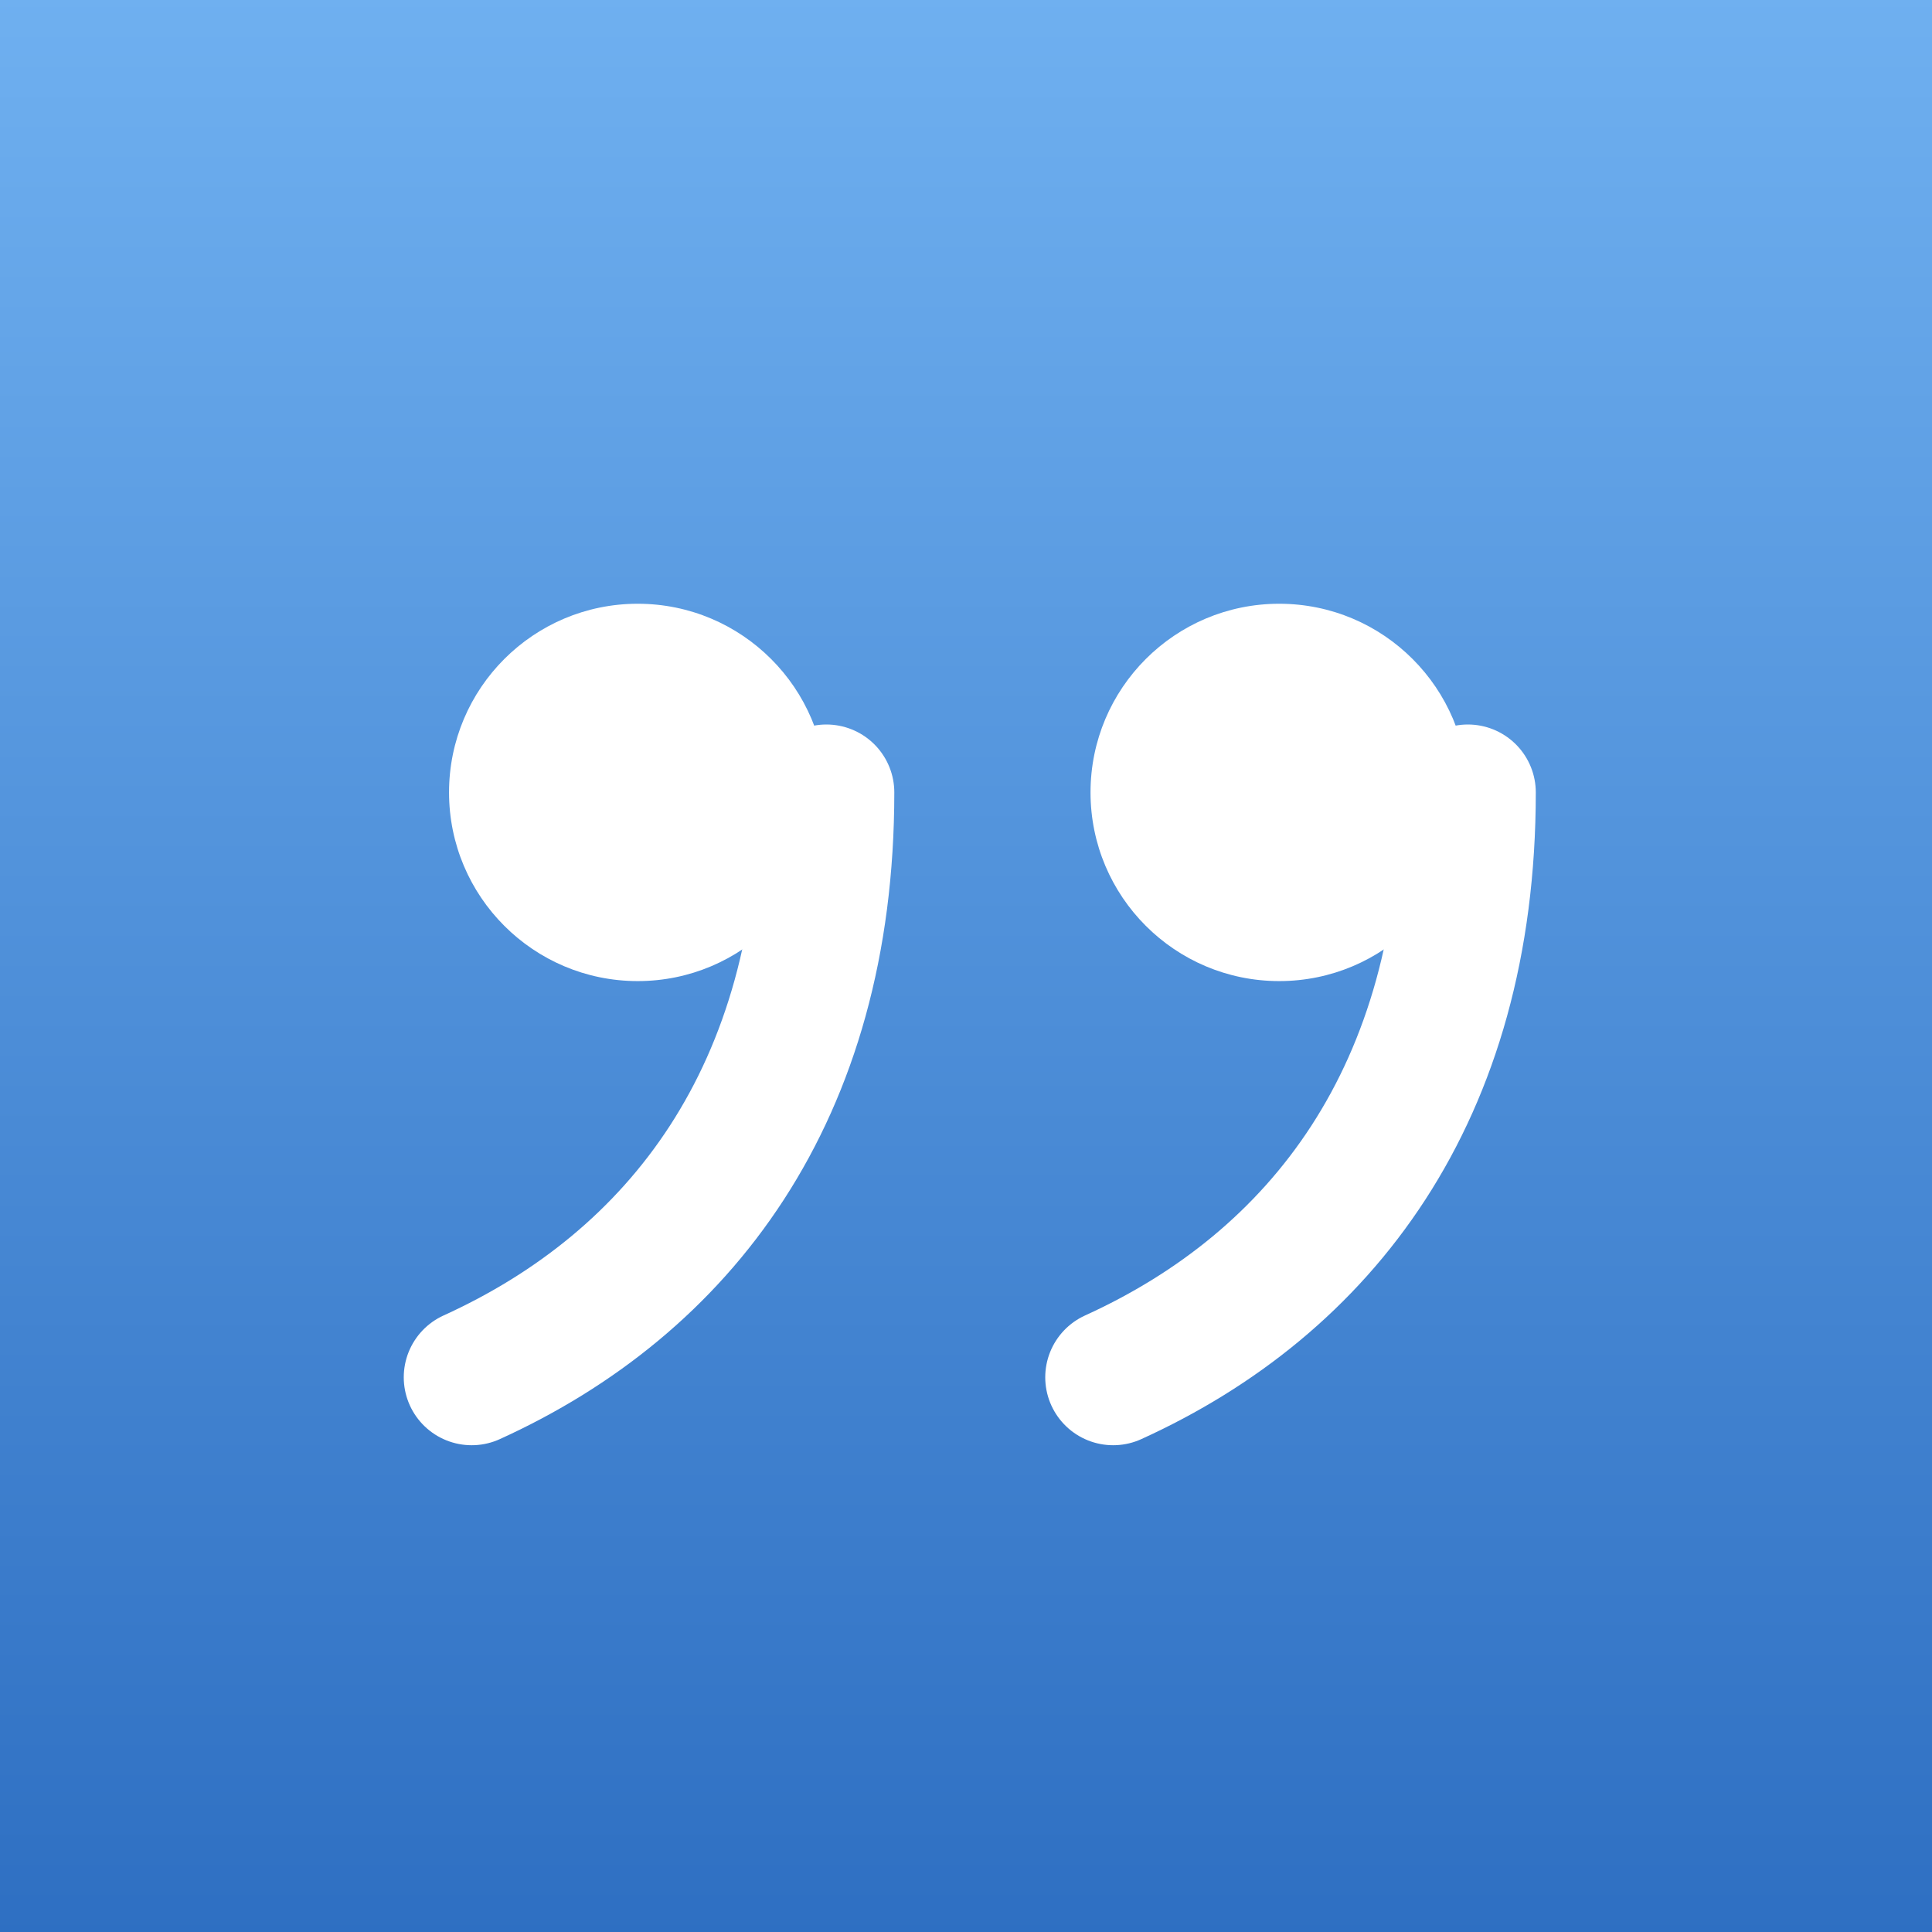
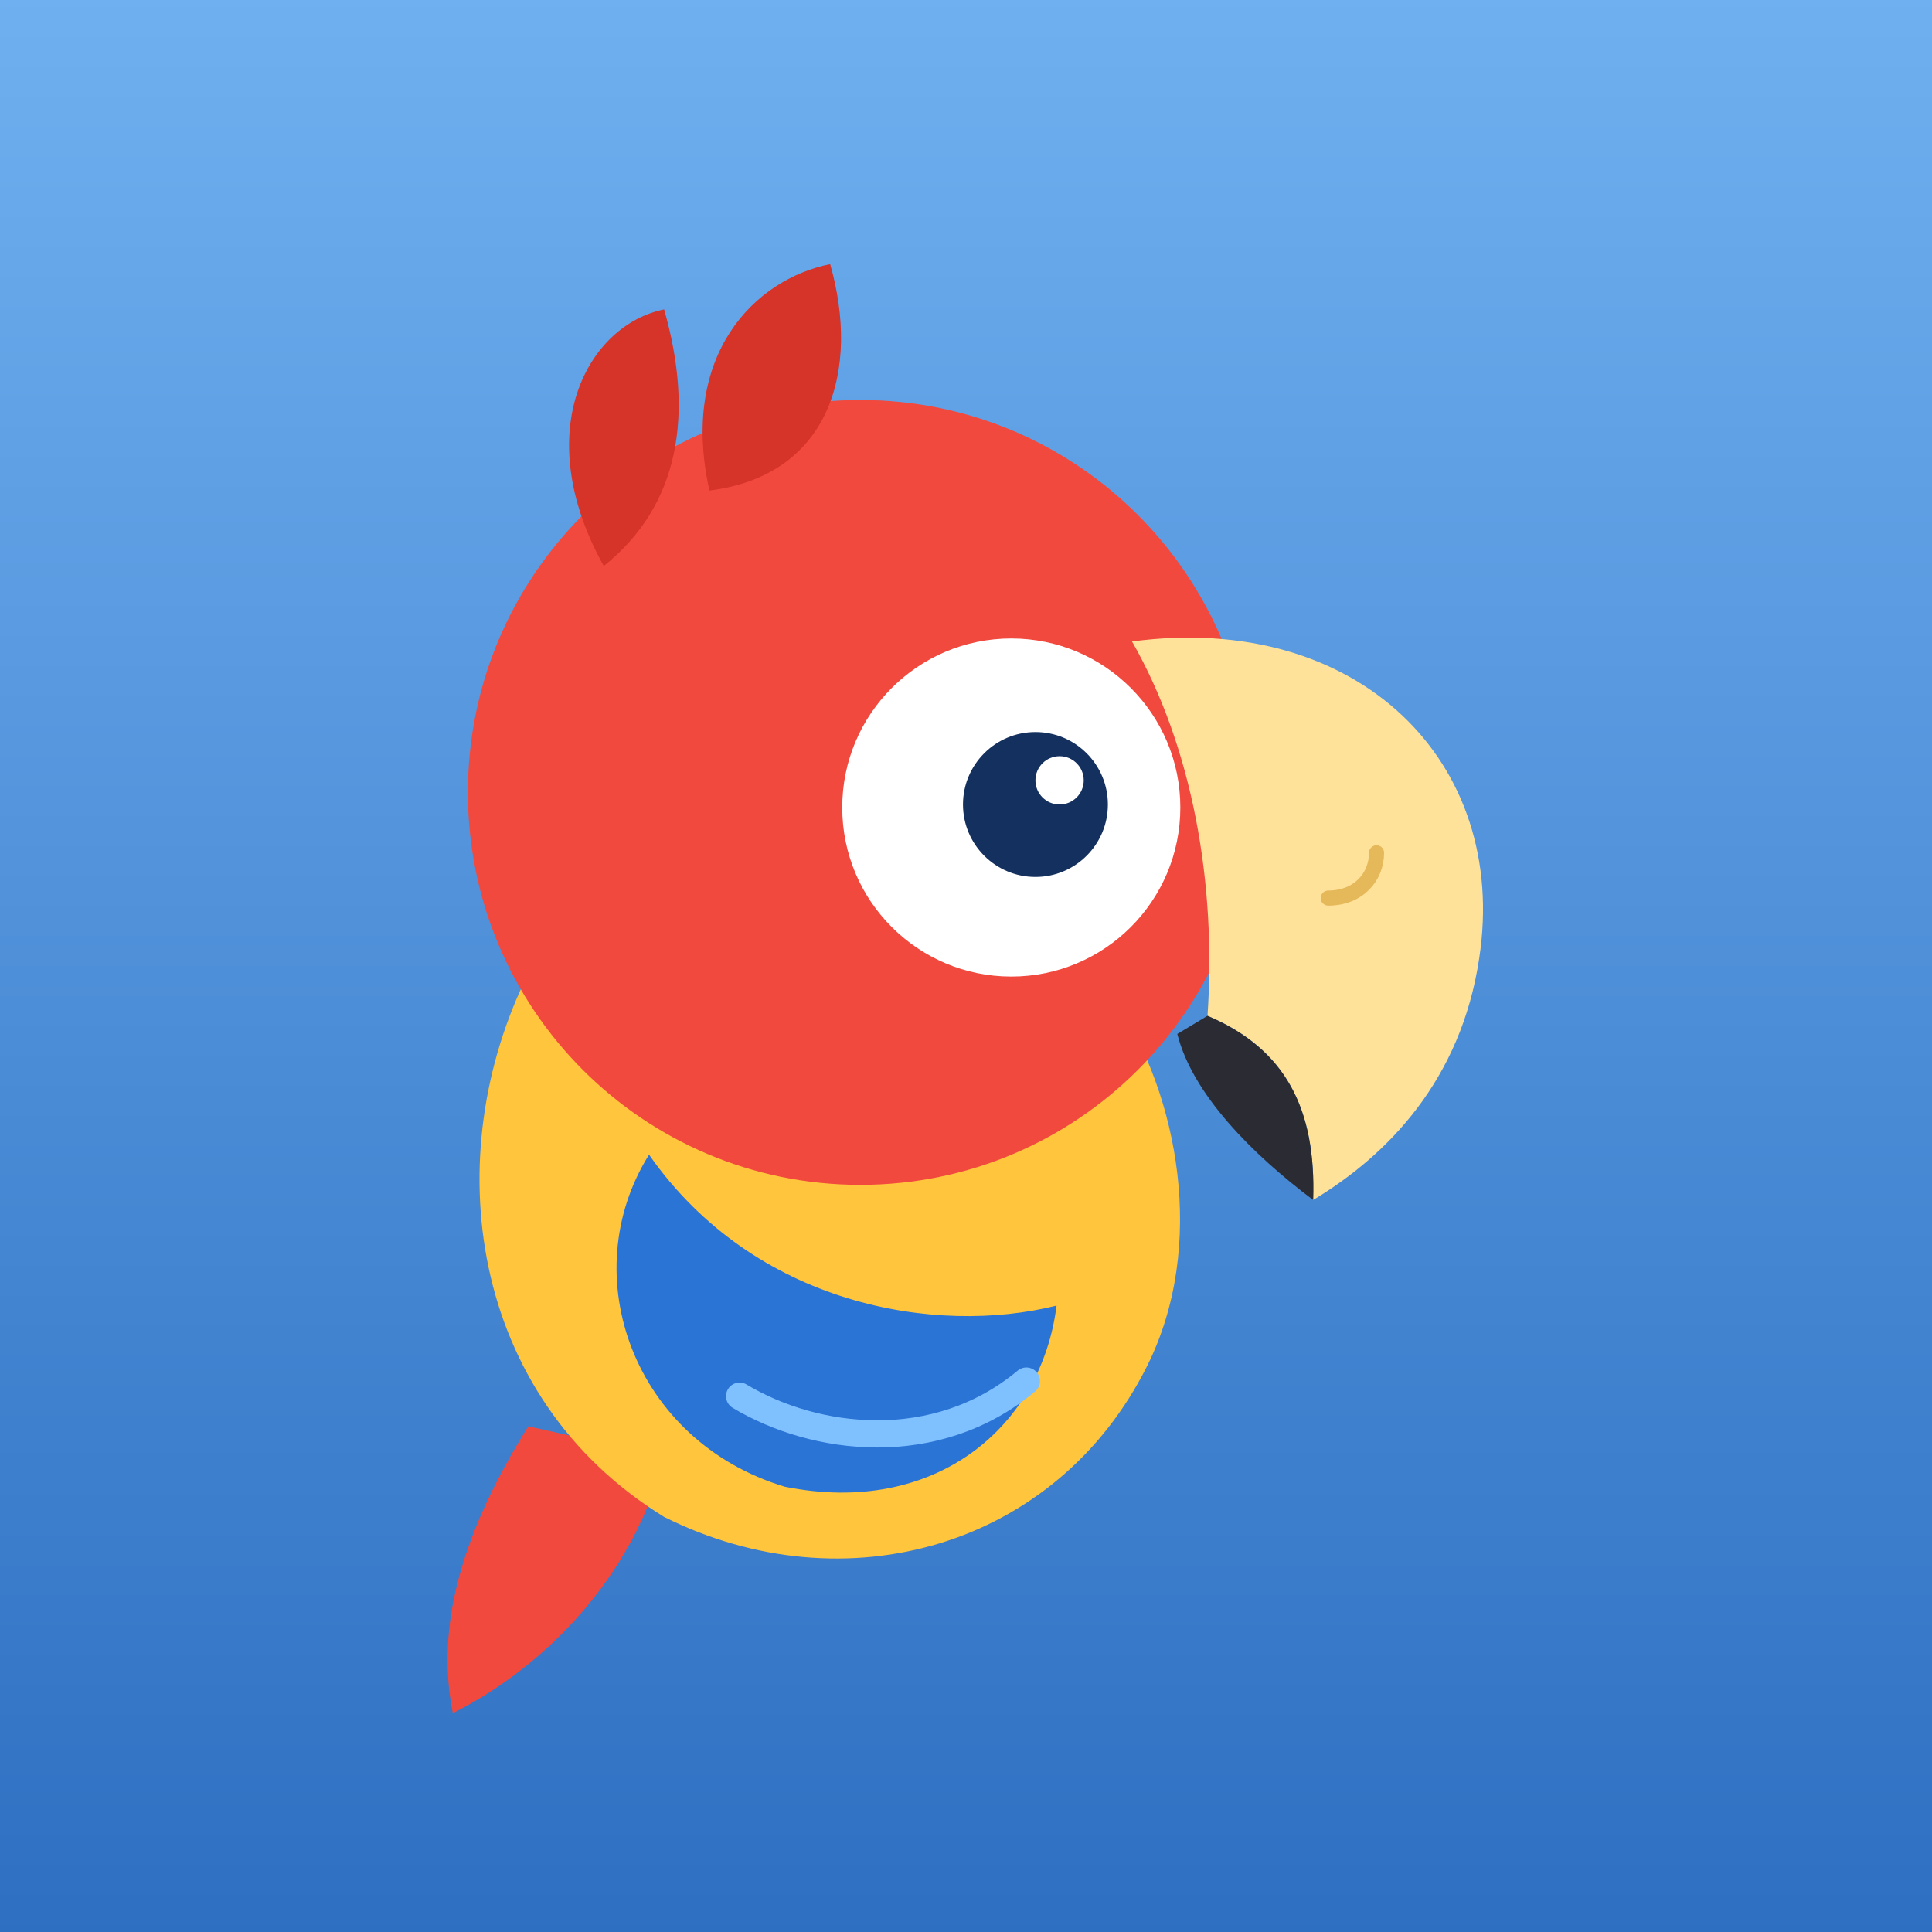
<svg xmlns="http://www.w3.org/2000/svg" width="1024" height="1024" viewBox="0 0 1024 1024">
  <defs>
    <linearGradient id="g" x1="0" y1="0" x2="0" y2="1">
      <stop offset="0" stop-color="#6FB0F0" />
      <stop offset="1" stop-color="#2E6FC2" />
    </linearGradient>
  </defs>
-   <rect width="1024" height="1024" rx="0" fill="url(#g)" />
-   <svg viewBox="0 0 1024 1024">
-     <g fill="#fff">
-       <circle cx="338" cy="420" r="100" />
-       <circle cx="678" cy="420" r="100" />
-     </g>
-     <g fill="none" stroke="#fff" stroke-width="72" stroke-linecap="round" stroke-linejoin="round">
-       <path d="M438 420C438 580 360 680 250 730" />
-       <path d="M778 420C778 580 700 680 590 730" />
-     </g>
-   </svg>
+   <rect width="1024" height="1024" fill="url(#g)" />
+   <g transform="translate(512 520) scale(0.8) translate(-540 -525)">
+     <path d="M250 820 C 200 900 190 960 200 1010 C 260 980 320 920 340 840 Z" fill="#F2493E" />
+     <path d="M250 520 C 190 640 210 800 340 880 C 460 940 600 900 660 780 C 700 700 680 600 640 540 Z" fill="#FFC53D" />
+     <path d="M330 640 C 280 720 320 830 420 860 C 520 880 590 820 600 740 C 520 760 400 740 330 640 Z" fill="#2A74D6" />
+     <path d="M390 800 C 440 830 520 840 580 790" fill="none" stroke="#7FC0FF" stroke-width="18" stroke-linecap="round" />
+     <circle cx="470" cy="400" r="260" fill="#F2493E" />
+     <path d="M300 250 C 250 160 290 90 340 80 C 360 150 350 210 300 250 Z" fill="#D63329" />
+     <path d="M370 200 C 350 110 400 60 450 50 C 470 120 450 190 370 200 Z" fill="#D63329" />
+     <circle cx="570" cy="410" r="112" fill="#FFFFFF" />
+     <circle cx="586" cy="408" r="48" fill="#14305E" />
+     <circle cx="602" cy="392" r="16" fill="#fff" />
+     <path d="M650 300 C 800 280 900 380 880 510 C 868 590 820 640 770 670 C 772 610 752 570 700 548 C 706 460 690 370 650 300 Z" fill="#FFE29A" />
+     <path d="M700 548 C 752 570 772 610 770 670 C 730 640 690 600 680 560 Z" fill="#2B2B33" />
+     <path d="M780 470 C 800 470 812 456 812 440" fill="none" stroke="#E5B85A" stroke-width="10" stroke-linecap="round" />
+   </g>
</svg>
